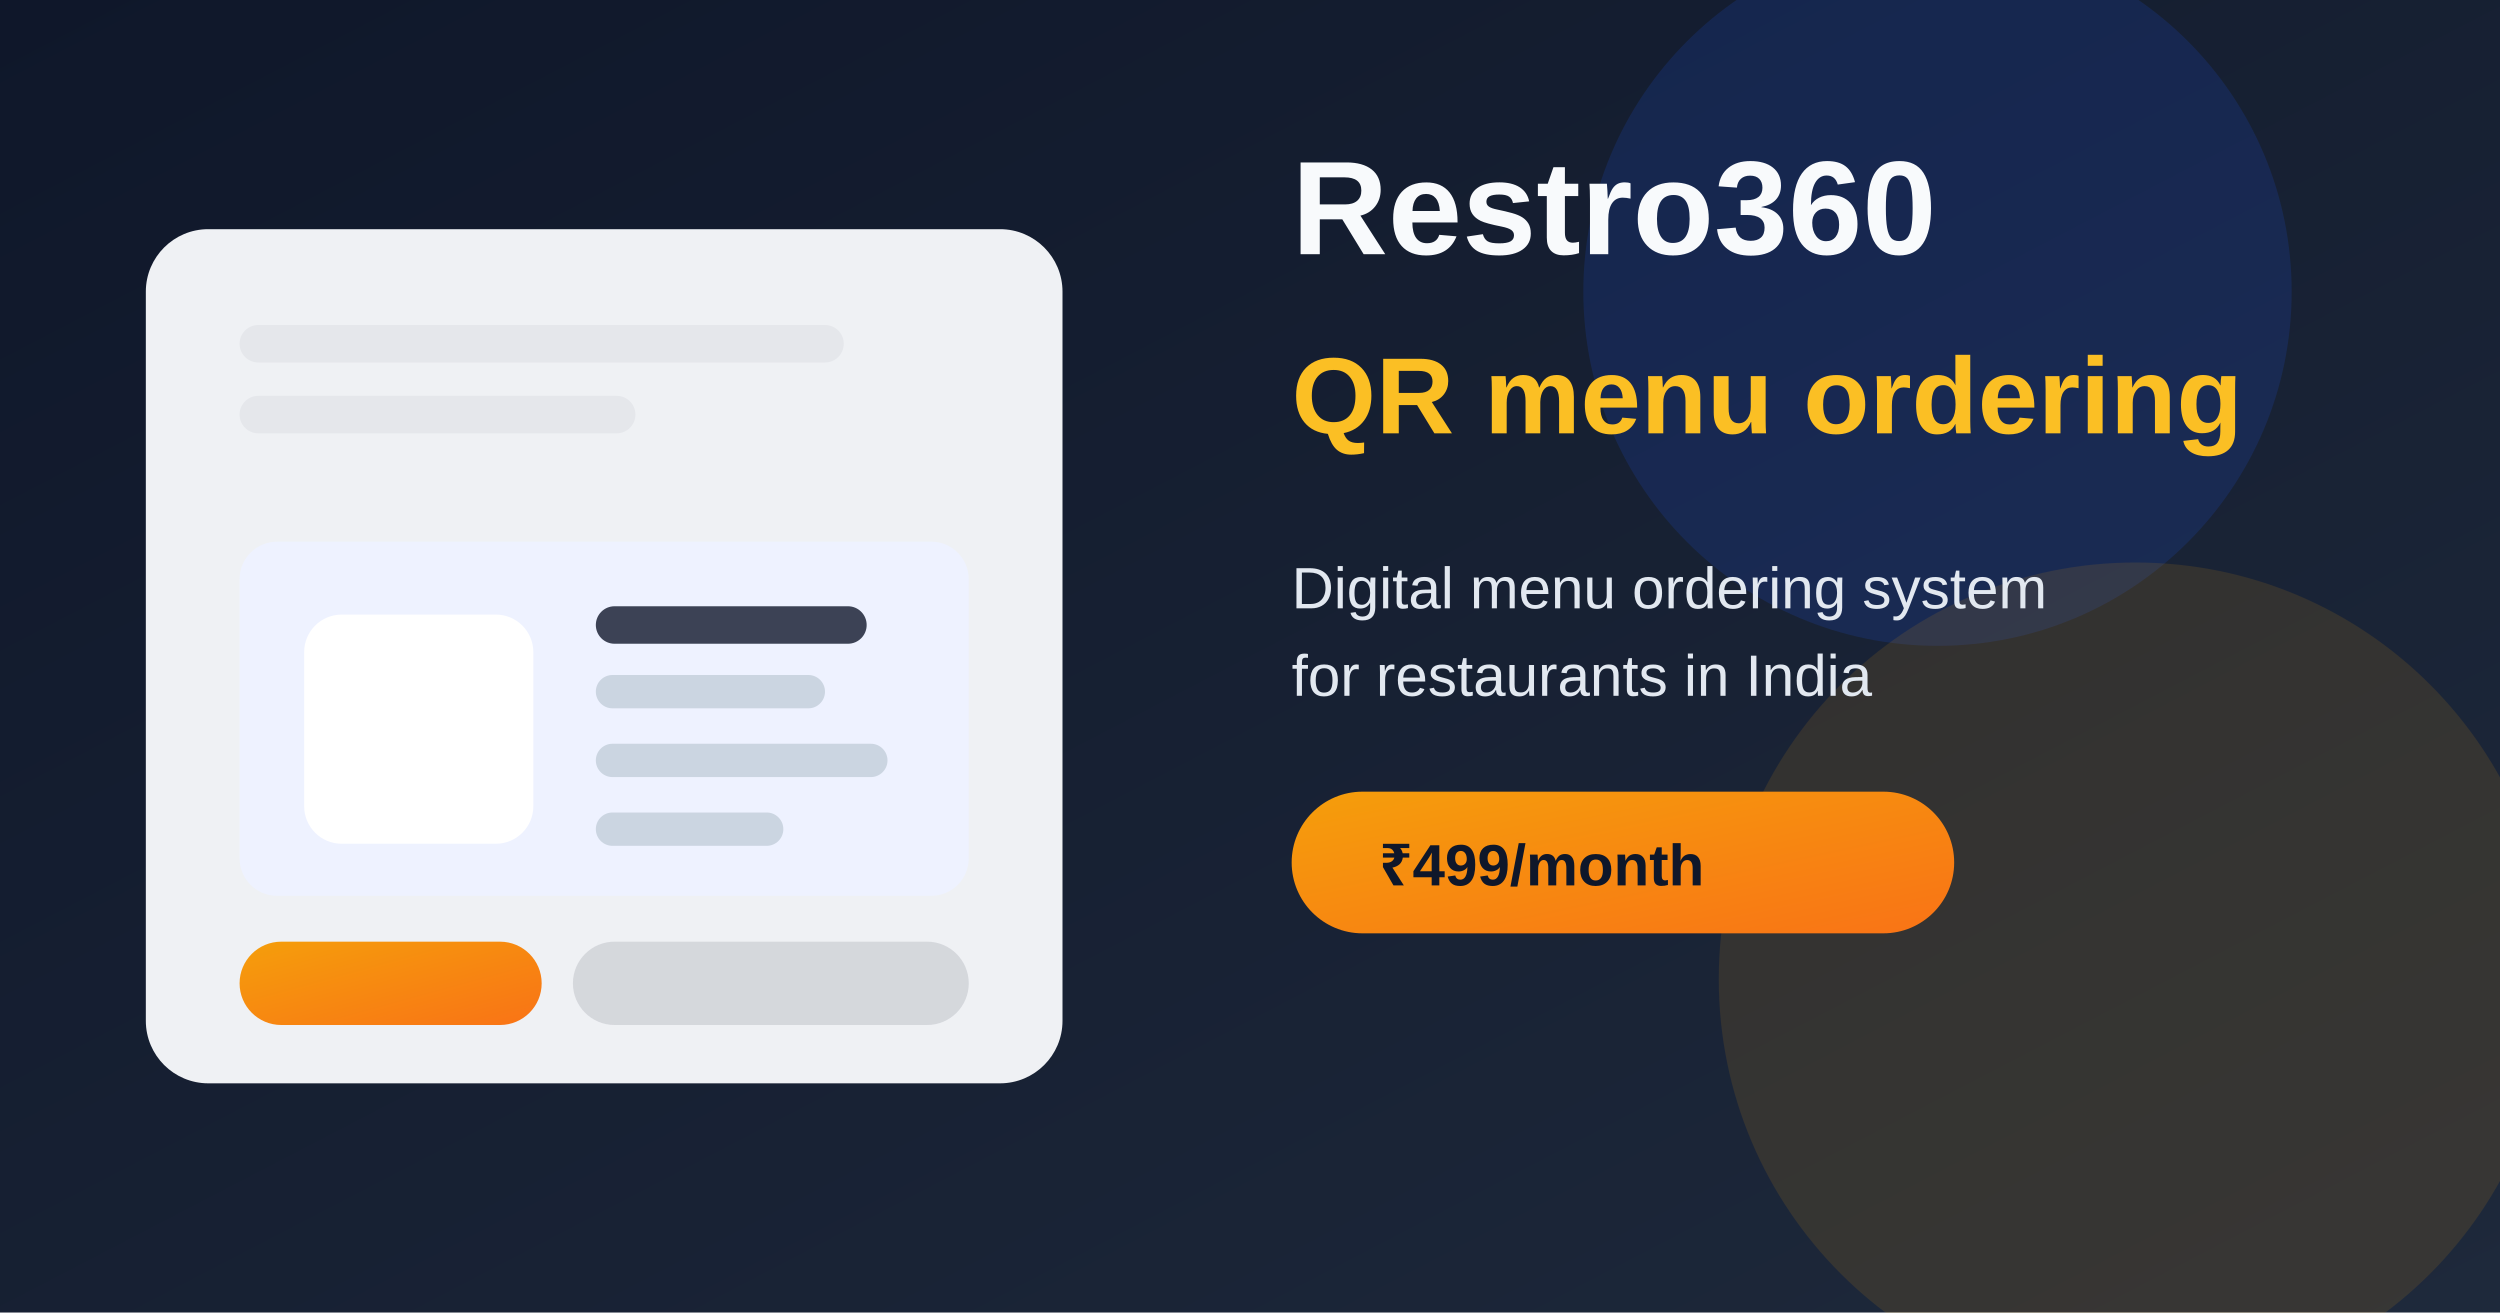
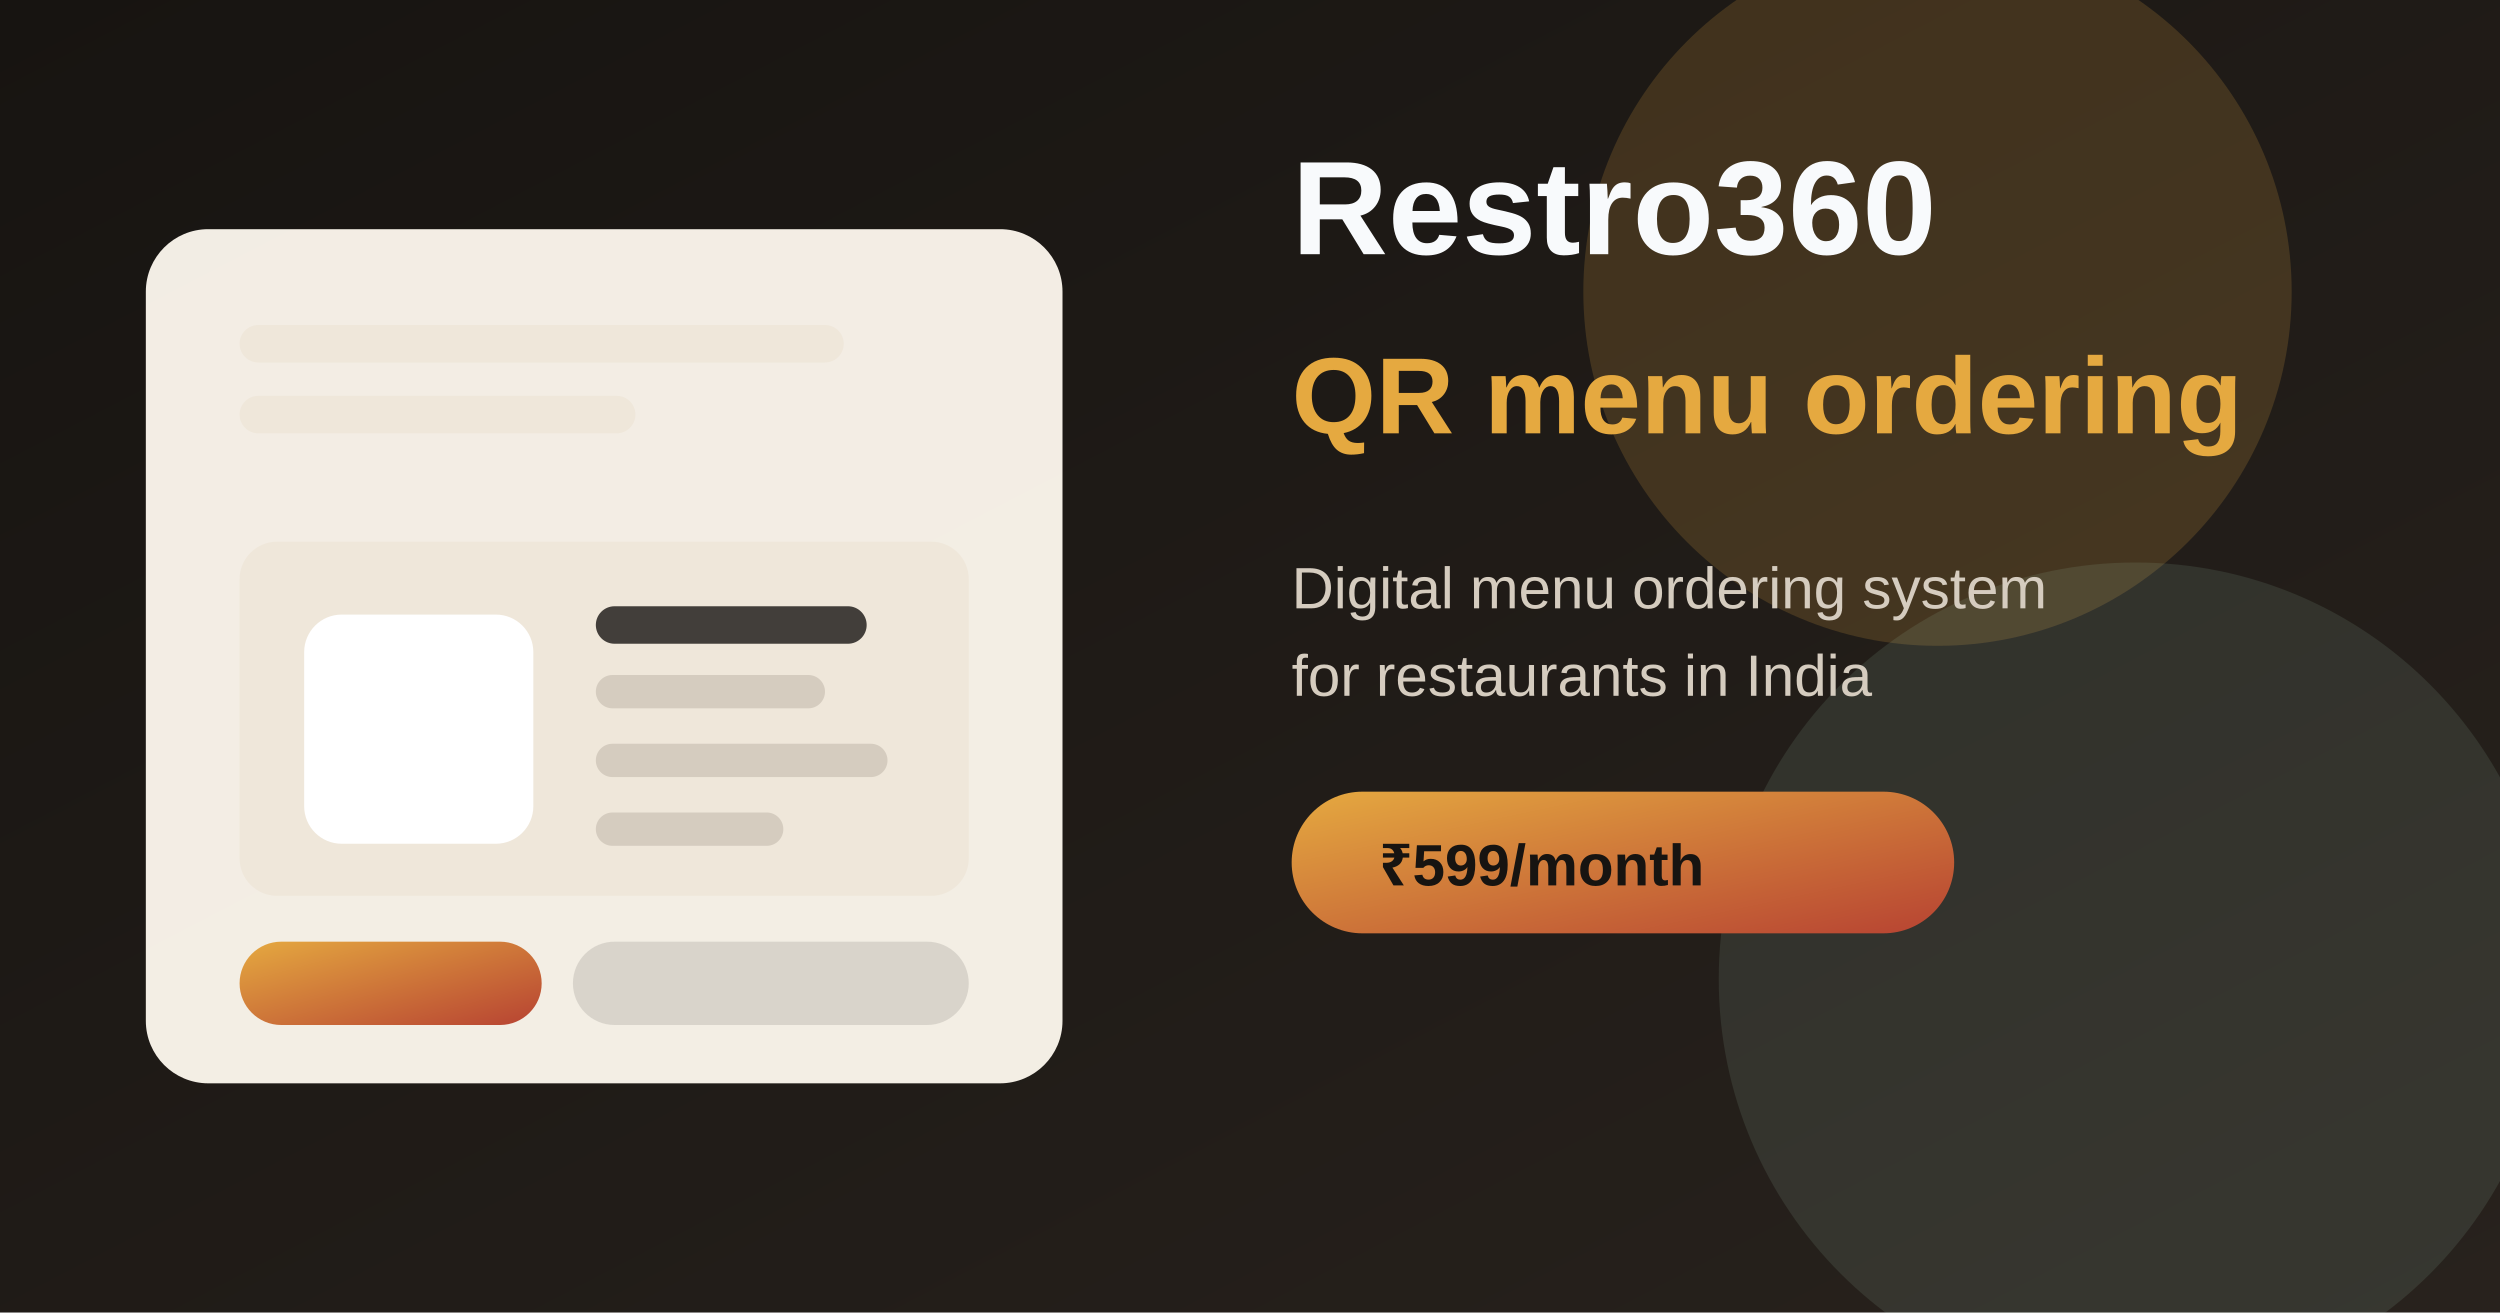
<svg xmlns="http://www.w3.org/2000/svg" width="1200" height="630" viewBox="0 0 1200 630" role="img" aria-labelledby="title desc">
  <defs>
    <linearGradient id="bg" x1="0" x2="1" y1="0" y2="1">
-       <stop offset="0%" stop-color="#0F172A" />
-       <stop offset="100%" stop-color="#1E293B" />
+       <stop offset="0%" stop-color="#171411" />
+       <stop offset="100%" stop-color="#28221D" />
    </linearGradient>
    <linearGradient id="accent" x1="0" x2="1" y1="0" y2="1">
-       <stop offset="0%" stop-color="#F59E0B" />
-       <stop offset="100%" stop-color="#F97316" />
+       <stop offset="0%" stop-color="#E5A940" />
+       <stop offset="100%" stop-color="#B74332" />
    </linearGradient>
  </defs>
  <rect width="1200" height="630" fill="url(#bg)" />
-   <circle cx="930" cy="140" r="170" fill="#1D4ED8" opacity="0.18" />
-   <circle cx="1025" cy="470" r="200" fill="#F59E0B" opacity="0.12" />
+   <circle cx="930" cy="140" r="170" fill="#E5A940" opacity="0.18" />
+   <circle cx="1025" cy="470" r="200" fill="#A7D8B8" opacity="0.12" />
  <g transform="translate(70 110)">
-     <rect x="0" y="0" width="440" height="410" rx="30" fill="#F8FAFC" opacity="0.96" />
-     <rect x="45" y="46" width="290" height="18" rx="9" fill="#E5E7EB" />
-     <rect x="45" y="80" width="190" height="18" rx="9" fill="#E5E7EB" />
-     <rect x="45" y="150" width="350" height="170" rx="18" fill="#EEF2FF" />
+     <rect x="0" y="0" width="440" height="410" rx="30" fill="#F7F2E9" opacity="0.98" />
+     <rect x="45" y="46" width="290" height="18" rx="9" fill="#EFE7DA" />
+     <rect x="45" y="80" width="190" height="18" rx="9" fill="#EFE7DA" />
+     <rect x="45" y="150" width="350" height="170" rx="18" fill="#EFE7DA" />
    <rect x="76" y="185" width="110" height="110" rx="18" fill="#fff" />
-     <rect x="216" y="181" width="130" height="18" rx="9" fill="#0F172A" opacity="0.8" />
-     <rect x="216" y="214" width="110" height="16" rx="8" fill="#CBD5E1" />
-     <rect x="216" y="247" width="140" height="16" rx="8" fill="#CBD5E1" />
-     <rect x="216" y="280" width="90" height="16" rx="8" fill="#CBD5E1" />
+     <rect x="216" y="181" width="130" height="18" rx="9" fill="#171411" opacity="0.8" />
+     <rect x="216" y="214" width="110" height="16" rx="8" fill="#D5CCBF" />
+     <rect x="216" y="247" width="140" height="16" rx="8" fill="#D5CCBF" />
+     <rect x="216" y="280" width="90" height="16" rx="8" fill="#D5CCBF" />
    <rect x="45" y="342" width="145" height="40" rx="20" fill="url(#accent)" />
-     <rect x="205" y="342" width="190" height="40" rx="20" fill="#0F172A" opacity="0.12" />
+     <rect x="205" y="342" width="190" height="40" rx="20" fill="#171411" opacity="0.12" />
  </g>
  <g transform="translate(620 122)">
    <text x="0" y="0" fill="#F8FAFC" font-family="Arial, Helvetica, sans-serif" font-size="64" font-weight="700">Restro360</text>
-     <text x="0" y="86" fill="#FBBF24" font-family="Arial, Helvetica, sans-serif" font-size="52" font-weight="700">QR menu ordering</text>
-     <text x="0" y="170" fill="#E2E8F0" font-family="Arial, Helvetica, sans-serif" font-size="28">Digital menu ordering system</text>
-     <text x="0" y="212" fill="#E2E8F0" font-family="Arial, Helvetica, sans-serif" font-size="28">for restaurants in India</text>
+     <text x="0" y="86" fill="#E5A940" font-family="Arial, Helvetica, sans-serif" font-size="52" font-weight="700">QR menu ordering</text>
+     <text x="0" y="170" fill="#D5CCBF" font-family="Arial, Helvetica, sans-serif" font-size="28">Digital menu ordering system</text>
+     <text x="0" y="212" fill="#D5CCBF" font-family="Arial, Helvetica, sans-serif" font-size="28">for restaurants in India</text>
    <rect x="0" y="258" width="318" height="68" rx="34" fill="url(#accent)" />
-     <text x="42" y="303" fill="#0F172A" font-family="Arial, Helvetica, sans-serif" font-size="28" font-weight="700">₹499/month</text>
+     <text x="42" y="303" fill="#171411" font-family="Arial, Helvetica, sans-serif" font-size="28" font-weight="700">₹599/month</text>
  </g>
</svg>
